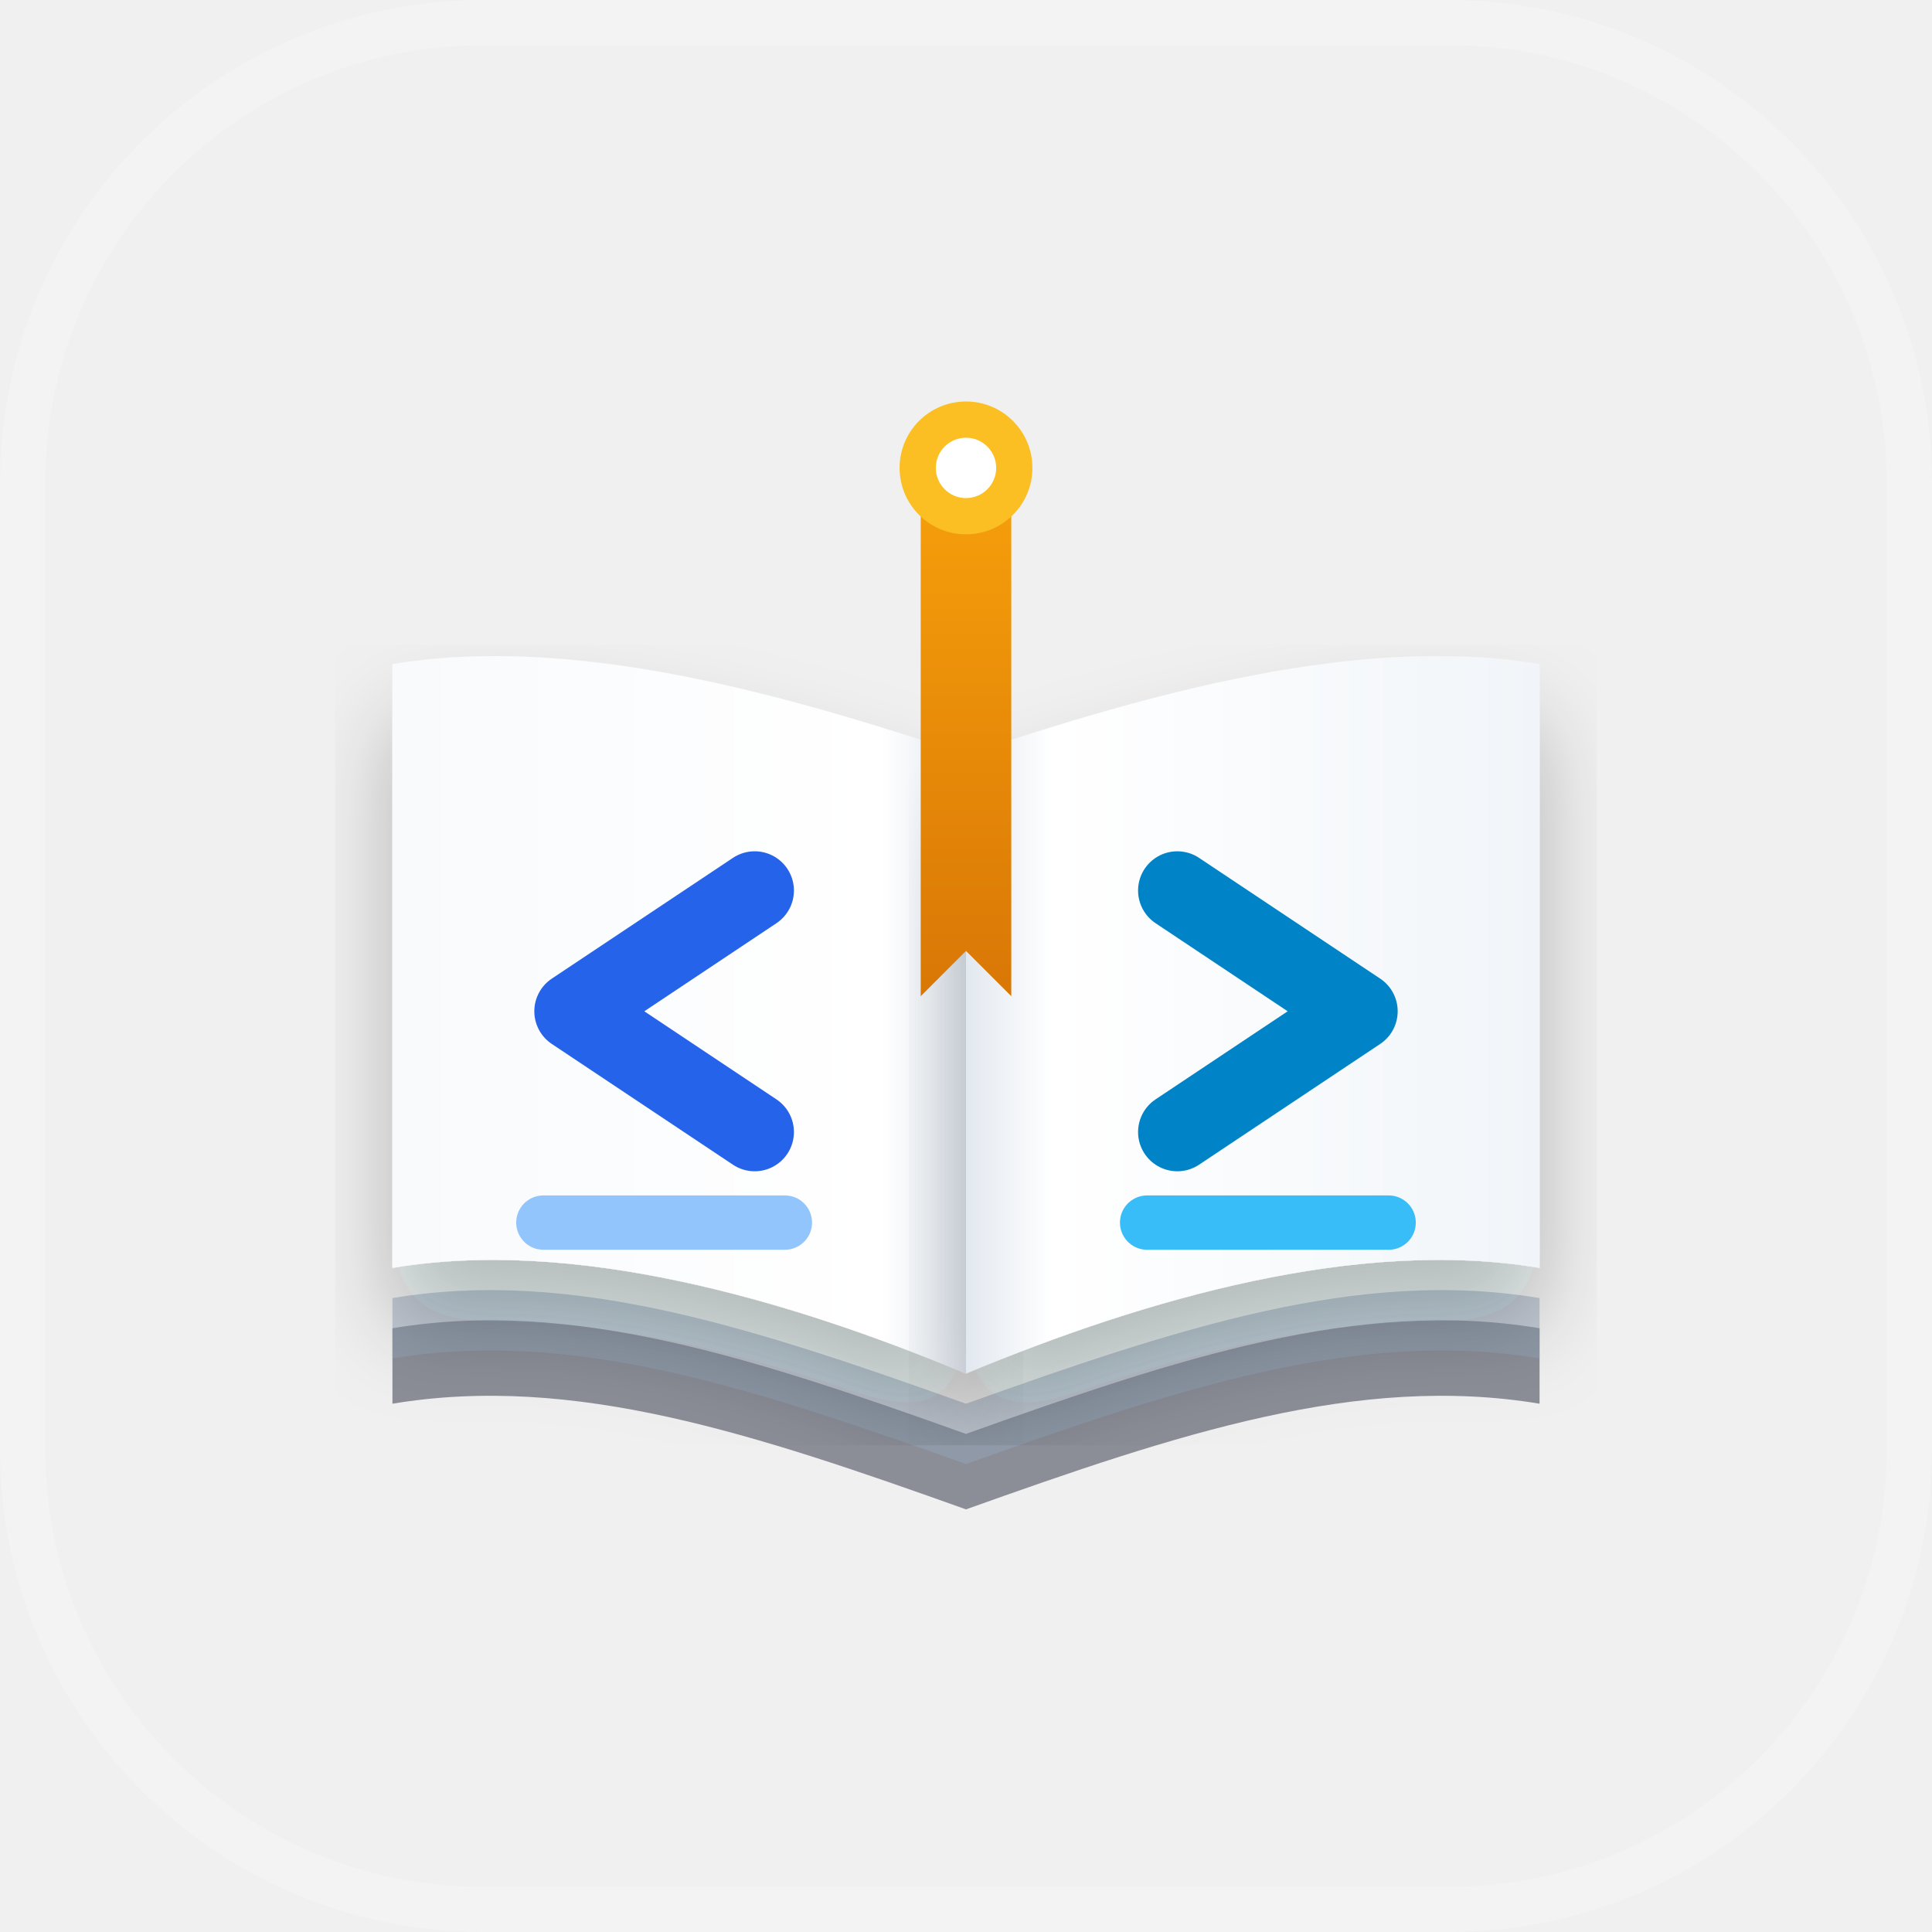
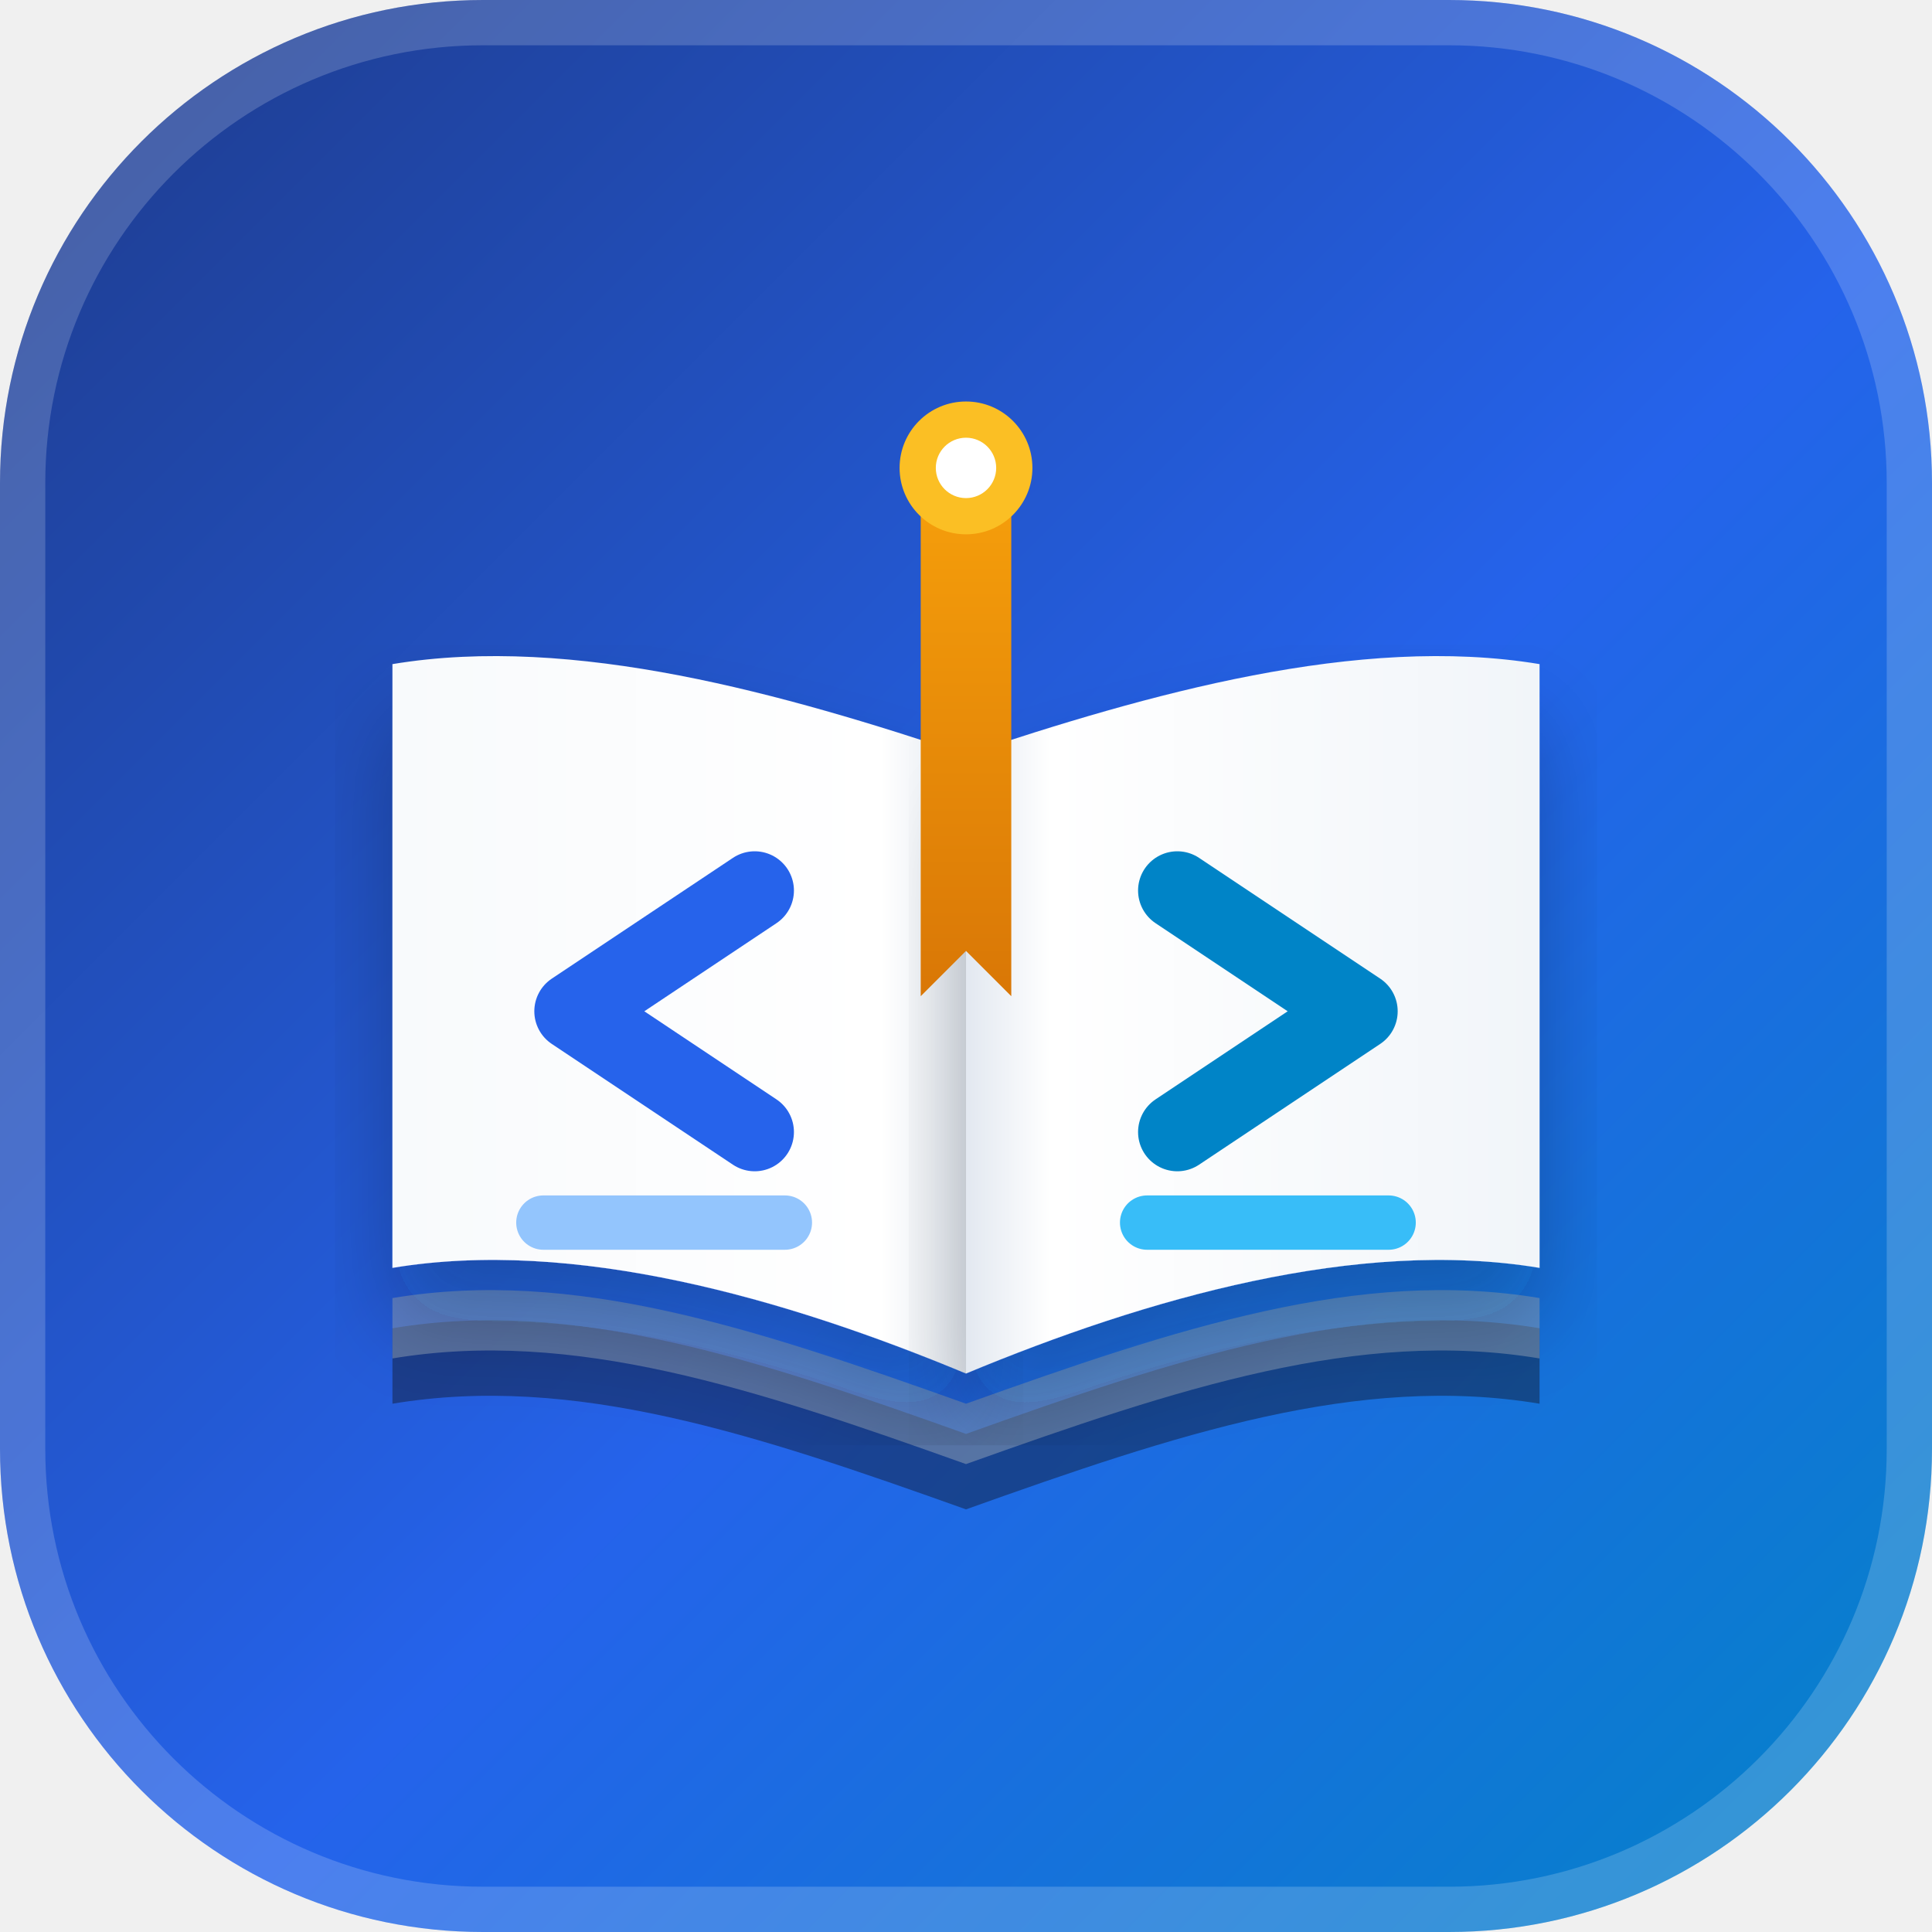
<svg xmlns="http://www.w3.org/2000/svg" viewBox="0 0 64 64" fill="none">
  <defs>
-     t
-     
+     <linearGradient id="bgGrad" x1="0%" y1="0%" x2="100%" y2="100%">
+       <stop offset="0%" stop-color="#1e3a8a" />
+       <stop offset="55%" stop-color="#2563eb" />
+       <stop offset="100%" stop-color="#0284c7" />
+     </linearGradient>
    <linearGradient id="pageLeftGrad" x1="0%" y1="0%" x2="100%" y2="0%">
      <stop offset="0%" stop-color="#f8fafc" />
      <stop offset="85%" stop-color="#ffffff" />
      <stop offset="100%" stop-color="#e2e8f0" />
    </linearGradient>
    <linearGradient id="pageRightGrad" x1="0%" y1="0%" x2="100%" y2="0%">
      <stop offset="0%" stop-color="#e2e8f0" />
      <stop offset="15%" stop-color="#ffffff" />
      <stop offset="100%" stop-color="#f1f5f9" />
    </linearGradient>
    <linearGradient id="depthGrad" x1="0%" y1="0%" x2="100%" y2="0%">
      <stop offset="0%" stop-color="#0f172a" />
      <stop offset="50%" stop-color="#1e293b" />
      <stop offset="100%" stop-color="#0f172a" />
    </linearGradient>
    <linearGradient id="ribbonGrad" x1="0%" y1="0%" x2="0%" y2="100%">
      <stop offset="0%" stop-color="#f59e0b" />
      <stop offset="100%" stop-color="#d97706" />
    </linearGradient>
    <filter id="badgeShadow" x="-10%" y="-10%" width="120%" height="120%">
      <feDropShadow dx="0" dy="2" stdDeviation="1.5" flood-color="#0f172a" flood-opacity="0.25" />
    </filter>
  </defs>
  <rect width="64" height="64" rx="16" fill="url(#bgGrad)" />
  <rect x="0.75" y="0.75" width="62.5" height="62.5" rx="15.25" stroke="#ffffff" stroke-opacity="0.18" stroke-width="1.5" />
  <path d="M 13 44 C 19 43 25 45 32 47.5 C 39 45 45 43 51 44 L 51 46.5 C 45 45.5 39 47.5 32 50 C 25 47.5 19 45.5 13 46.5 Z" fill="#0f172a" opacity="0.45" />
  <path d="M 13 43 C 19 42 25 44 32 46.5 C 39 44 45 42 51 43 L 51 45 C 45 44 39 46 32 48.5 C 25 46 19 44 13 45 Z" fill="#94a3b8" opacity="0.5" />
  <g filter="url(#badgeShadow)">
    <path d="M 32 25 C 26 23 19 21 13 22 L 13 42 C 19 41 26 43 32 45.5 Z" fill="url(#pageLeftGrad)" />
    <path d="M 25 29.5 L 19 33.5 L 25 37.5" stroke="#2563eb" stroke-width="2.6" stroke-linecap="round" stroke-linejoin="round" />
    <path d="M 18 40.5 H 26" stroke="#93c5fd" stroke-width="1.8" stroke-linecap="round" />
  </g>
  <g filter="url(#badgeShadow)">
    <path d="M 32 25 C 38 23 45 21 51 22 L 51 42 C 45 41 38 43 32 45.5 Z" fill="url(#pageRightGrad)" />
    <path d="M 39 29.5 L 45 33.5 L 39 37.5" stroke="#0284c7" stroke-width="2.6" stroke-linecap="round" stroke-linejoin="round" />
    <path d="M 38 40.5 H 46" stroke="#38bdf8" stroke-width="1.8" stroke-linecap="round" />
  </g>
  <path d="M 30.5 16.5 H 33.5 V 33 L 32 31.5 L 30.5 33 Z" fill="url(#ribbonGrad)" />
  <circle cx="32" cy="15.5" r="2.2" fill="#fbbf24" />
  <circle cx="32" cy="15.5" r="1" fill="#ffffff" />
</svg>
